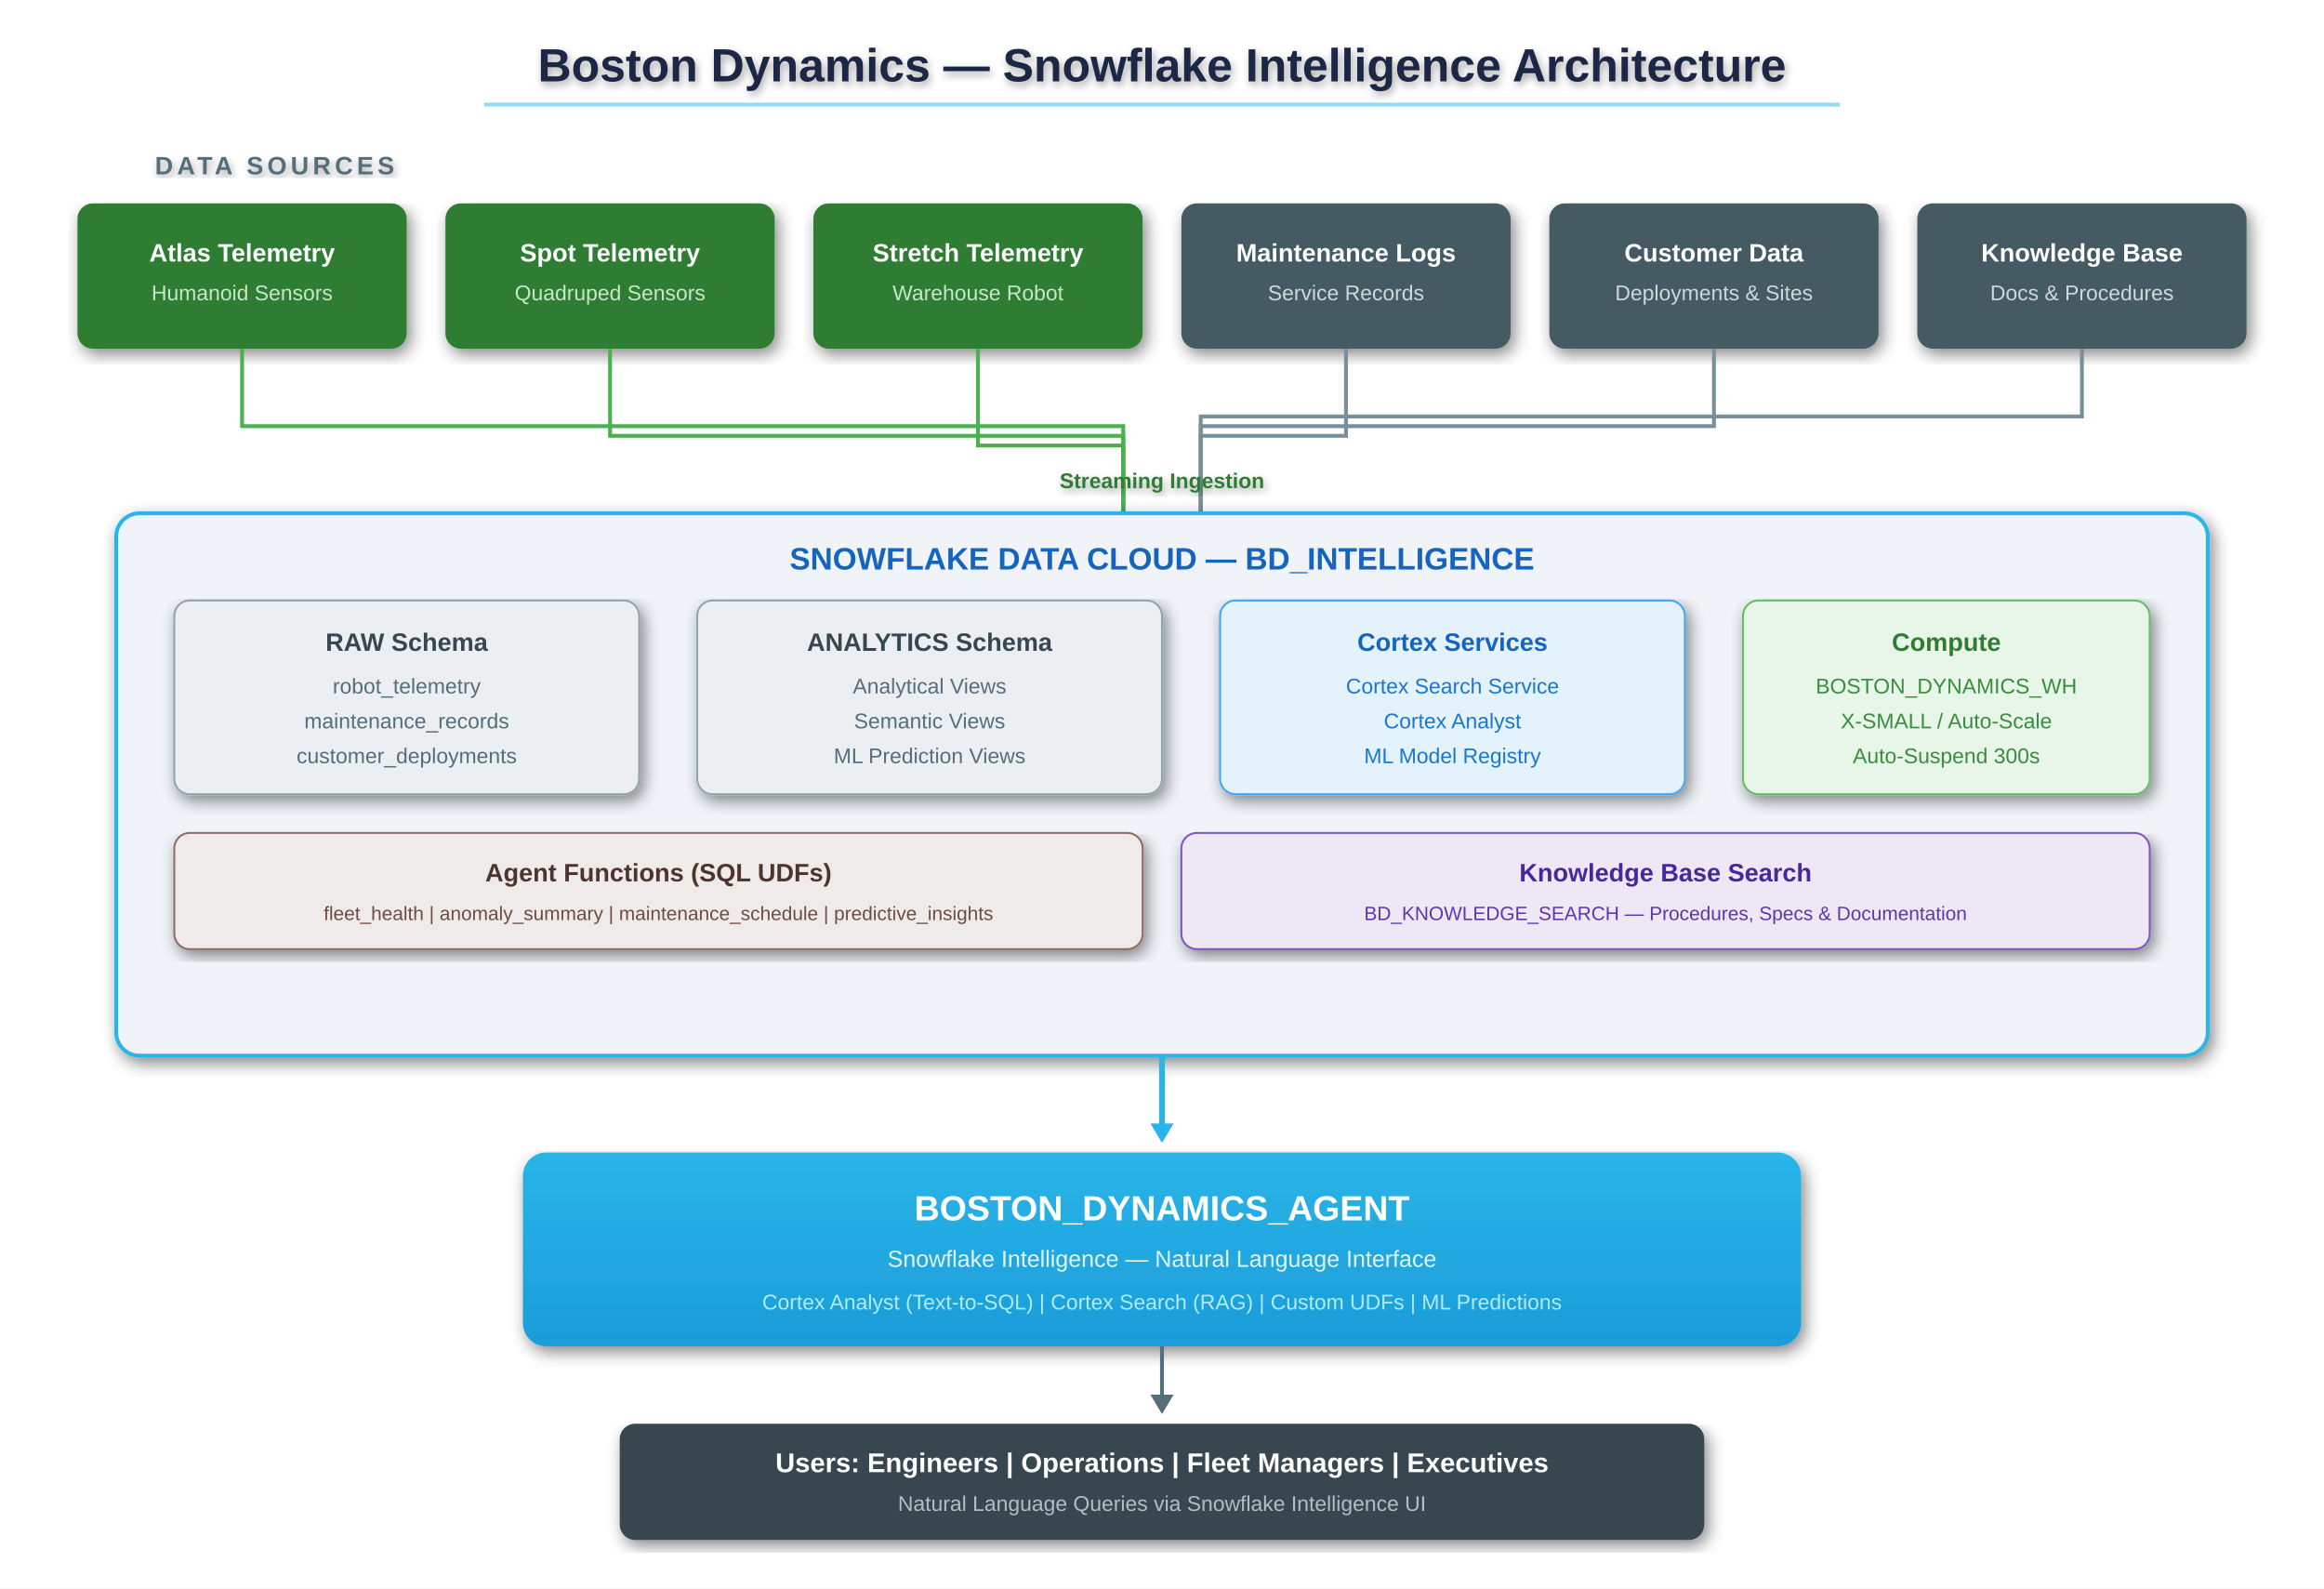
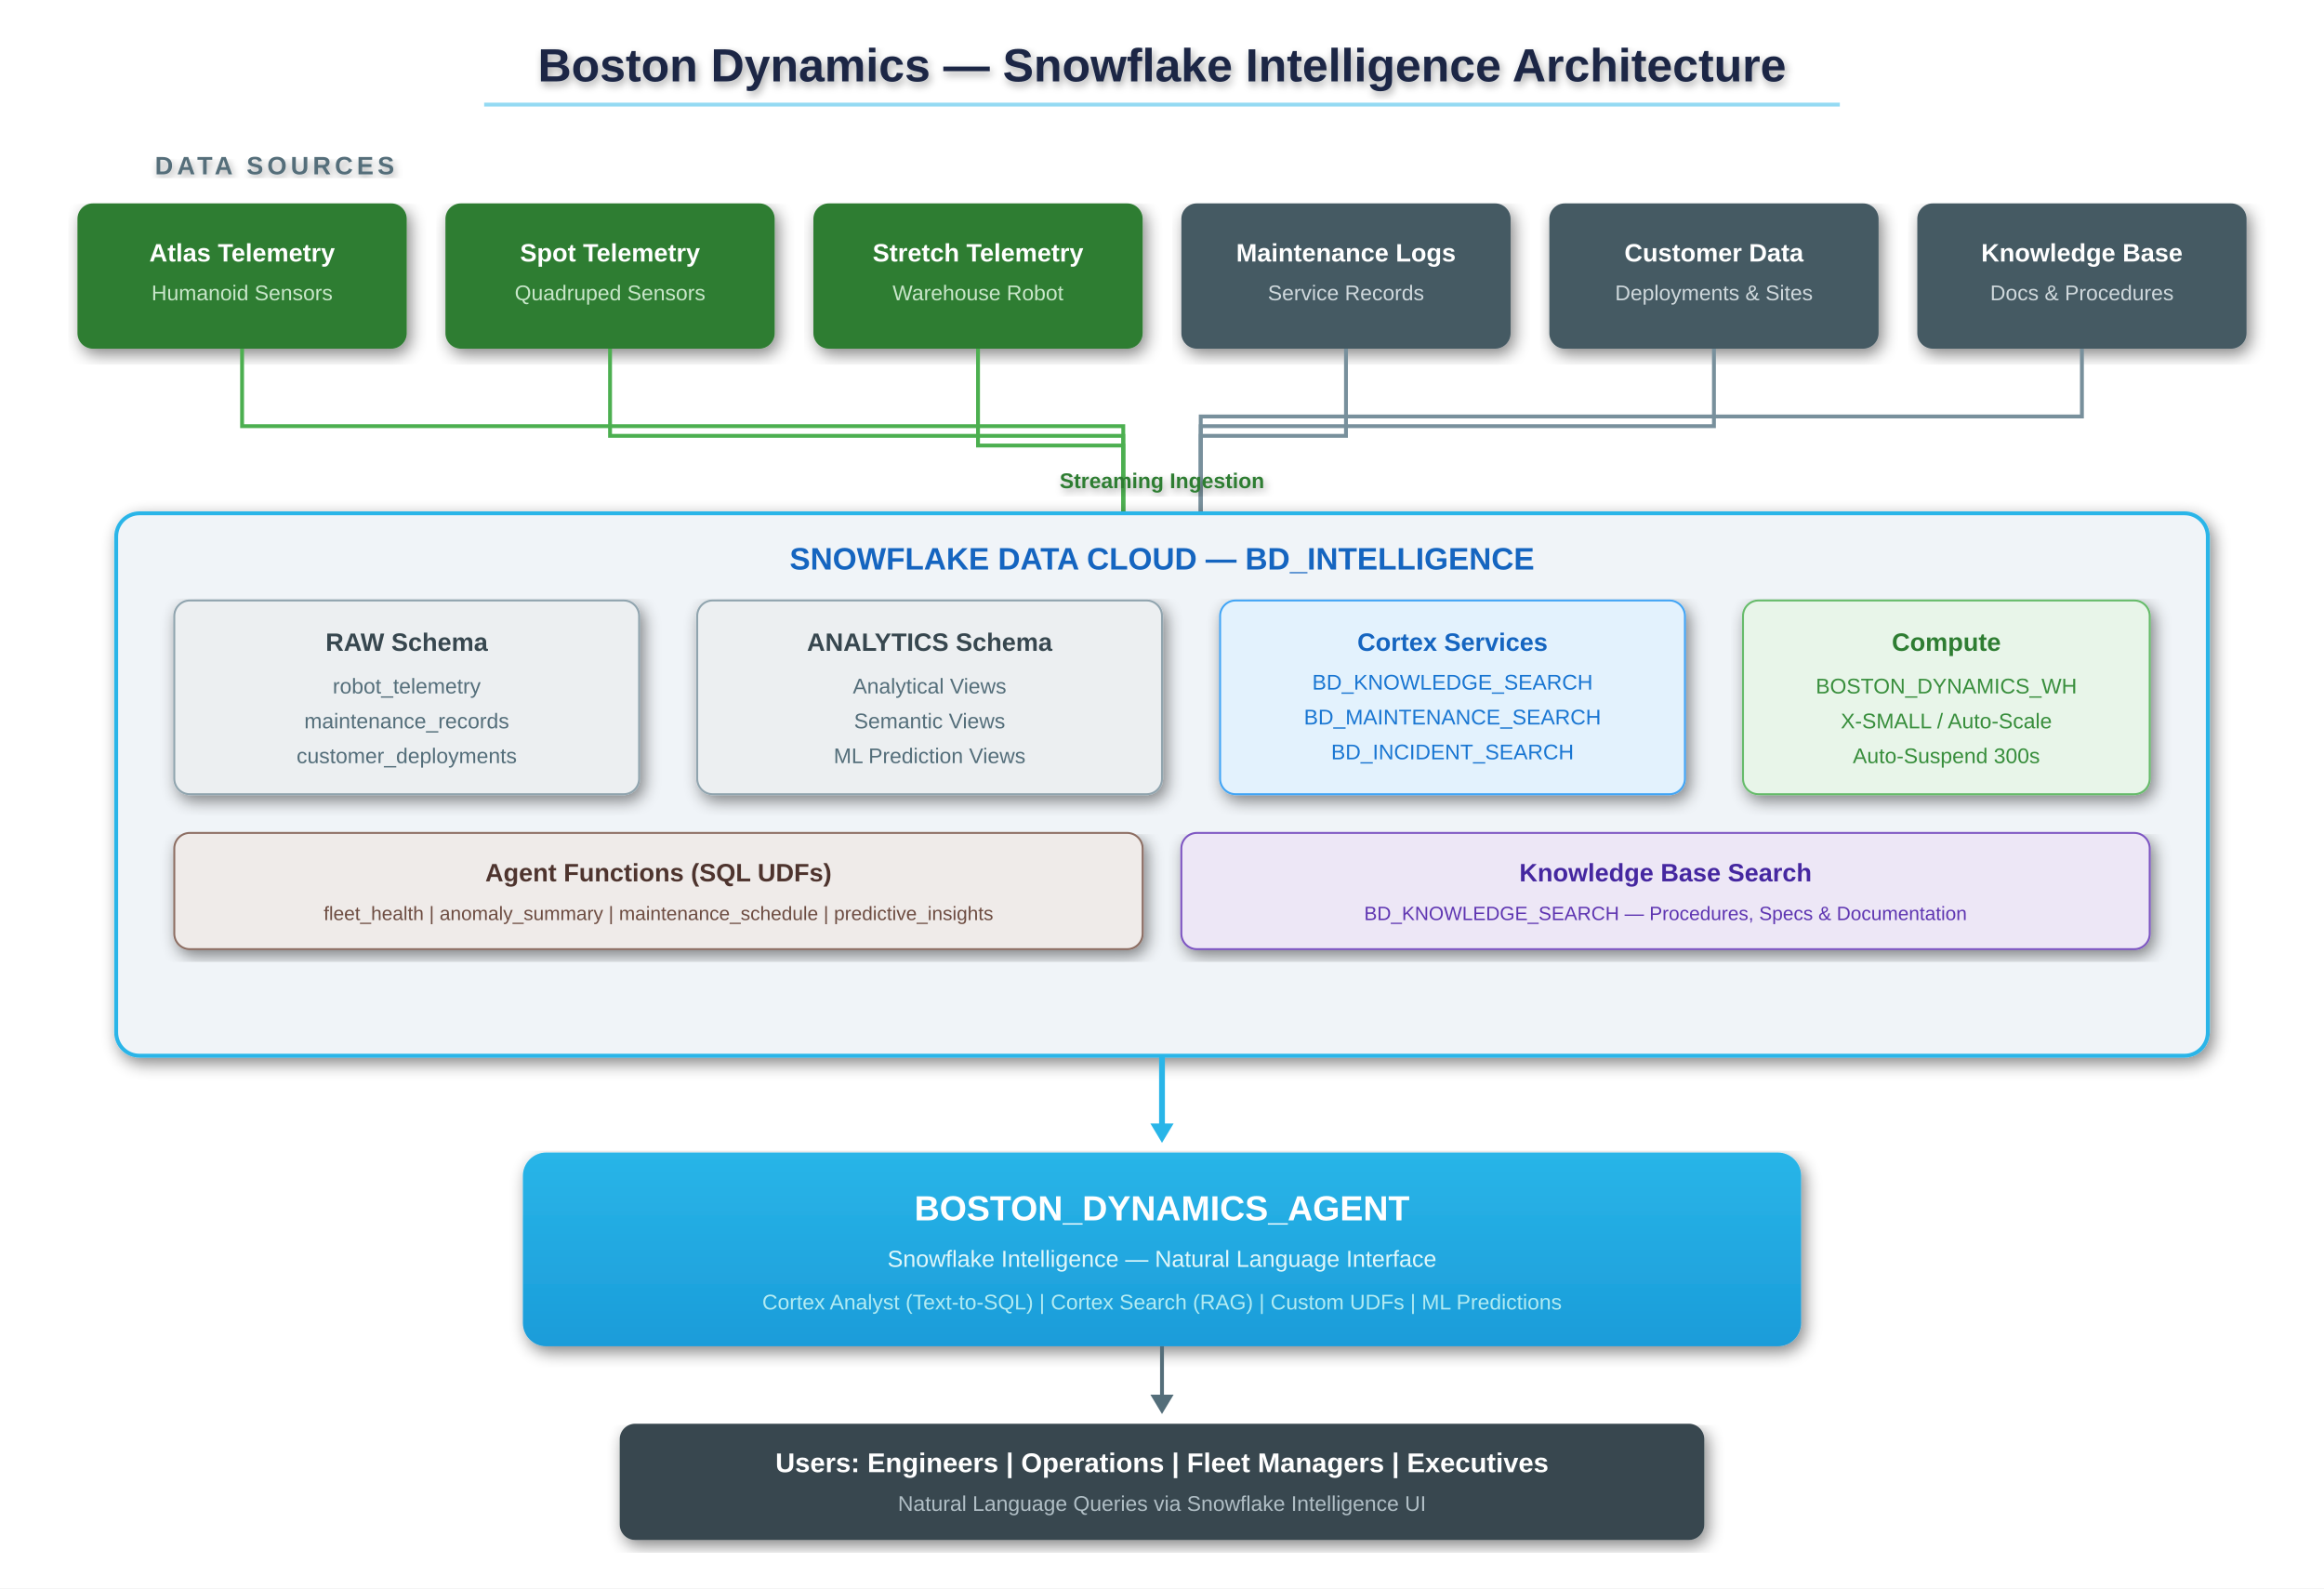
<svg xmlns="http://www.w3.org/2000/svg" viewBox="0 0 1200 820" font-family="Segoe UI, Arial, sans-serif">
  <defs>
    <filter id="shadow" x="-4%" y="-4%" width="110%" height="115%">
      <feDropShadow dx="2" dy="3" stdDeviation="4" flood-color="#000" flood-opacity="0.48" />
    </filter>
    <filter id="textSh" x="-5%" y="-10%" width="115%" height="130%">
      <feDropShadow dx="1" dy="2" stdDeviation="2" flood-color="#000" flood-opacity="0.35" />
    </filter>
    <linearGradient id="snowflakeBlue" x1="0%" y1="0%" x2="0%" y2="100%">
      <stop offset="0%" style="stop-color:#29B5E8;stop-opacity:1" />
      <stop offset="100%" style="stop-color:#1B9CD9;stop-opacity:1" />
    </linearGradient>
  </defs>
  <rect width="1200" height="820" fill="#FFFFFF" />
  <text x="600" y="42" text-anchor="middle" fill="#1A2744" font-size="24" font-weight="bold" filter="url(#textSh)">Boston Dynamics — Snowflake Intelligence Architecture</text>
  <line x1="250" y1="54" x2="950" y2="54" stroke="#29B5E8" stroke-width="2" opacity="0.5" />
  <text x="80" y="90" fill="#546E7A" font-size="13" font-weight="bold" letter-spacing="2" filter="url(#textSh)">DATA SOURCES</text>
  <rect x="40" y="105" width="170" height="75" rx="8" fill="#2E7D32" filter="url(#shadow)" />
  <text x="125" y="135" text-anchor="middle" fill="white" font-size="13" font-weight="bold">Atlas Telemetry</text>
  <text x="125" y="155" text-anchor="middle" fill="#C8E6C9" font-size="11">Humanoid Sensors</text>
  <rect x="230" y="105" width="170" height="75" rx="8" fill="#2E7D32" filter="url(#shadow)" />
  <text x="315" y="135" text-anchor="middle" fill="white" font-size="13" font-weight="bold">Spot Telemetry</text>
  <text x="315" y="155" text-anchor="middle" fill="#C8E6C9" font-size="11">Quadruped Sensors</text>
  <rect x="420" y="105" width="170" height="75" rx="8" fill="#2E7D32" filter="url(#shadow)" />
  <text x="505" y="135" text-anchor="middle" fill="white" font-size="13" font-weight="bold">Stretch Telemetry</text>
  <text x="505" y="155" text-anchor="middle" fill="#C8E6C9" font-size="11">Warehouse Robot</text>
  <rect x="610" y="105" width="170" height="75" rx="8" fill="#455A64" filter="url(#shadow)" />
  <text x="695" y="135" text-anchor="middle" fill="white" font-size="13" font-weight="bold">Maintenance Logs</text>
  <text x="695" y="155" text-anchor="middle" fill="#CFD8DC" font-size="11">Service Records</text>
  <rect x="800" y="105" width="170" height="75" rx="8" fill="#455A64" filter="url(#shadow)" />
  <text x="885" y="135" text-anchor="middle" fill="white" font-size="13" font-weight="bold">Customer Data</text>
  <text x="885" y="155" text-anchor="middle" fill="#CFD8DC" font-size="11">Deployments &amp; Sites</text>
  <rect x="990" y="105" width="170" height="75" rx="8" fill="#455A64" filter="url(#shadow)" />
  <text x="1075" y="135" text-anchor="middle" fill="white" font-size="13" font-weight="bold">Knowledge Base</text>
  <text x="1075" y="155" text-anchor="middle" fill="#CFD8DC" font-size="11">Docs &amp; Procedures</text>
  <path d="M125,180 L125,220 L580,220 L580,265" stroke="#4CAF50" stroke-width="2" fill="none" />
  <path d="M315,180 L315,225 L580,225 L580,265" stroke="#4CAF50" stroke-width="2" fill="none" />
  <path d="M505,180 L505,230 L580,230 L580,265" stroke="#4CAF50" stroke-width="2" fill="none" />
  <path d="M695,180 L695,225 L620,225 L620,265" stroke="#78909C" stroke-width="2" fill="none" />
  <path d="M885,180 L885,220 L620,220 L620,265" stroke="#78909C" stroke-width="2" fill="none" />
  <path d="M1075,180 L1075,215 L620,215 L620,265" stroke="#78909C" stroke-width="2" fill="none" />
  <text x="600" y="252" text-anchor="middle" fill="#2E7D32" font-size="11" font-weight="bold" filter="url(#textSh)">Streaming Ingestion</text>
  <rect x="60" y="265" width="1080" height="280" rx="12" fill="#F0F4F8" stroke="#29B5E8" stroke-width="2" filter="url(#shadow)" />
  <text x="600" y="294" text-anchor="middle" fill="#1565C0" font-size="16" font-weight="bold">SNOWFLAKE DATA CLOUD — BD_INTELLIGENCE</text>
  <rect x="90" y="310" width="240" height="100" rx="8" fill="#ECEFF1" stroke="#90A4AE" stroke-width="1" filter="url(#shadow)" />
  <text x="210" y="336" text-anchor="middle" fill="#37474F" font-size="13" font-weight="bold">RAW Schema</text>
  <text x="210" y="358" text-anchor="middle" fill="#546E7A" font-size="11">robot_telemetry</text>
  <text x="210" y="376" text-anchor="middle" fill="#546E7A" font-size="11">maintenance_records</text>
  <text x="210" y="394" text-anchor="middle" fill="#546E7A" font-size="11">customer_deployments</text>
  <rect x="360" y="310" width="240" height="100" rx="8" fill="#ECEFF1" stroke="#90A4AE" stroke-width="1" filter="url(#shadow)" />
  <text x="480" y="336" text-anchor="middle" fill="#37474F" font-size="13" font-weight="bold">ANALYTICS Schema</text>
  <text x="480" y="358" text-anchor="middle" fill="#546E7A" font-size="11">Analytical Views</text>
  <text x="480" y="376" text-anchor="middle" fill="#546E7A" font-size="11">Semantic Views</text>
  <text x="480" y="394" text-anchor="middle" fill="#546E7A" font-size="11">ML Prediction Views</text>
  <rect x="630" y="310" width="240" height="100" rx="8" fill="#E3F2FD" stroke="#42A5F5" stroke-width="1" filter="url(#shadow)" />
  <text x="750" y="336" text-anchor="middle" fill="#1565C0" font-size="13" font-weight="bold">Cortex Services</text>
-   <text x="750" y="358" text-anchor="middle" fill="#1976D2" font-size="11">Cortex Search Service</text>
-   <text x="750" y="376" text-anchor="middle" fill="#1976D2" font-size="11">Cortex Analyst</text>
-   <text x="750" y="394" text-anchor="middle" fill="#1976D2" font-size="11">ML Model Registry</text>
+   <text x="750" y="356" text-anchor="middle" fill="#1976D2" font-size="11">BD_KNOWLEDGE_SEARCH</text>
+   <text x="750" y="374" text-anchor="middle" fill="#1976D2" font-size="11">BD_MAINTENANCE_SEARCH</text>
+   <text x="750" y="392" text-anchor="middle" fill="#1976D2" font-size="11">BD_INCIDENT_SEARCH</text>
  <rect x="900" y="310" width="210" height="100" rx="8" fill="#E8F5E9" stroke="#66BB6A" stroke-width="1" filter="url(#shadow)" />
  <text x="1005" y="336" text-anchor="middle" fill="#2E7D32" font-size="13" font-weight="bold">Compute</text>
  <text x="1005" y="358" text-anchor="middle" fill="#388E3C" font-size="11">BOSTON_DYNAMICS_WH</text>
  <text x="1005" y="376" text-anchor="middle" fill="#388E3C" font-size="11">X-SMALL / Auto-Scale</text>
  <text x="1005" y="394" text-anchor="middle" fill="#388E3C" font-size="11">Auto-Suspend 300s</text>
  <rect x="90" y="430" width="500" height="60" rx="8" fill="#EFEBE9" stroke="#8D6E63" stroke-width="1" filter="url(#shadow)" />
  <text x="340" y="455" text-anchor="middle" fill="#4E342E" font-size="13" font-weight="bold">Agent Functions (SQL UDFs)</text>
  <text x="340" y="475" text-anchor="middle" fill="#6D4C41" font-size="10">fleet_health | anomaly_summary | maintenance_schedule | predictive_insights</text>
  <rect x="610" y="430" width="500" height="60" rx="8" fill="#EDE7F6" stroke="#7E57C2" stroke-width="1" filter="url(#shadow)" />
  <text x="860" y="455" text-anchor="middle" fill="#4527A0" font-size="13" font-weight="bold">Knowledge Base Search</text>
  <text x="860" y="475" text-anchor="middle" fill="#5E35B1" font-size="10">BD_KNOWLEDGE_SEARCH — Procedures, Specs &amp; Documentation</text>
  <path d="M600,545 L600,585" stroke="#29B5E8" stroke-width="3" fill="none" />
  <polygon points="600,590 594,580 606,580" fill="#29B5E8" />
  <rect x="270" y="595" width="660" height="100" rx="12" fill="url(#snowflakeBlue)" filter="url(#shadow)" />
  <text x="600" y="630" text-anchor="middle" fill="white" font-size="18" font-weight="bold">BOSTON_DYNAMICS_AGENT</text>
  <text x="600" y="654" text-anchor="middle" fill="#E0F7FA" font-size="12">Snowflake Intelligence — Natural Language Interface</text>
  <text x="600" y="676" text-anchor="middle" fill="#B2EBF2" font-size="11">Cortex Analyst (Text-to-SQL) | Cortex Search (RAG) | Custom UDFs | ML Predictions</text>
  <path d="M600,695 L600,725" stroke="#546E7A" stroke-width="2" fill="none" />
  <polygon points="600,730 594,720 606,720" fill="#546E7A" />
  <rect x="320" y="735" width="560" height="60" rx="8" fill="#37474F" filter="url(#shadow)" />
  <text x="600" y="760" text-anchor="middle" fill="white" font-size="14" font-weight="bold">Users: Engineers | Operations | Fleet Managers | Executives</text>
  <text x="600" y="780" text-anchor="middle" fill="#B0BEC5" font-size="11">Natural Language Queries via Snowflake Intelligence UI</text>
</svg>
